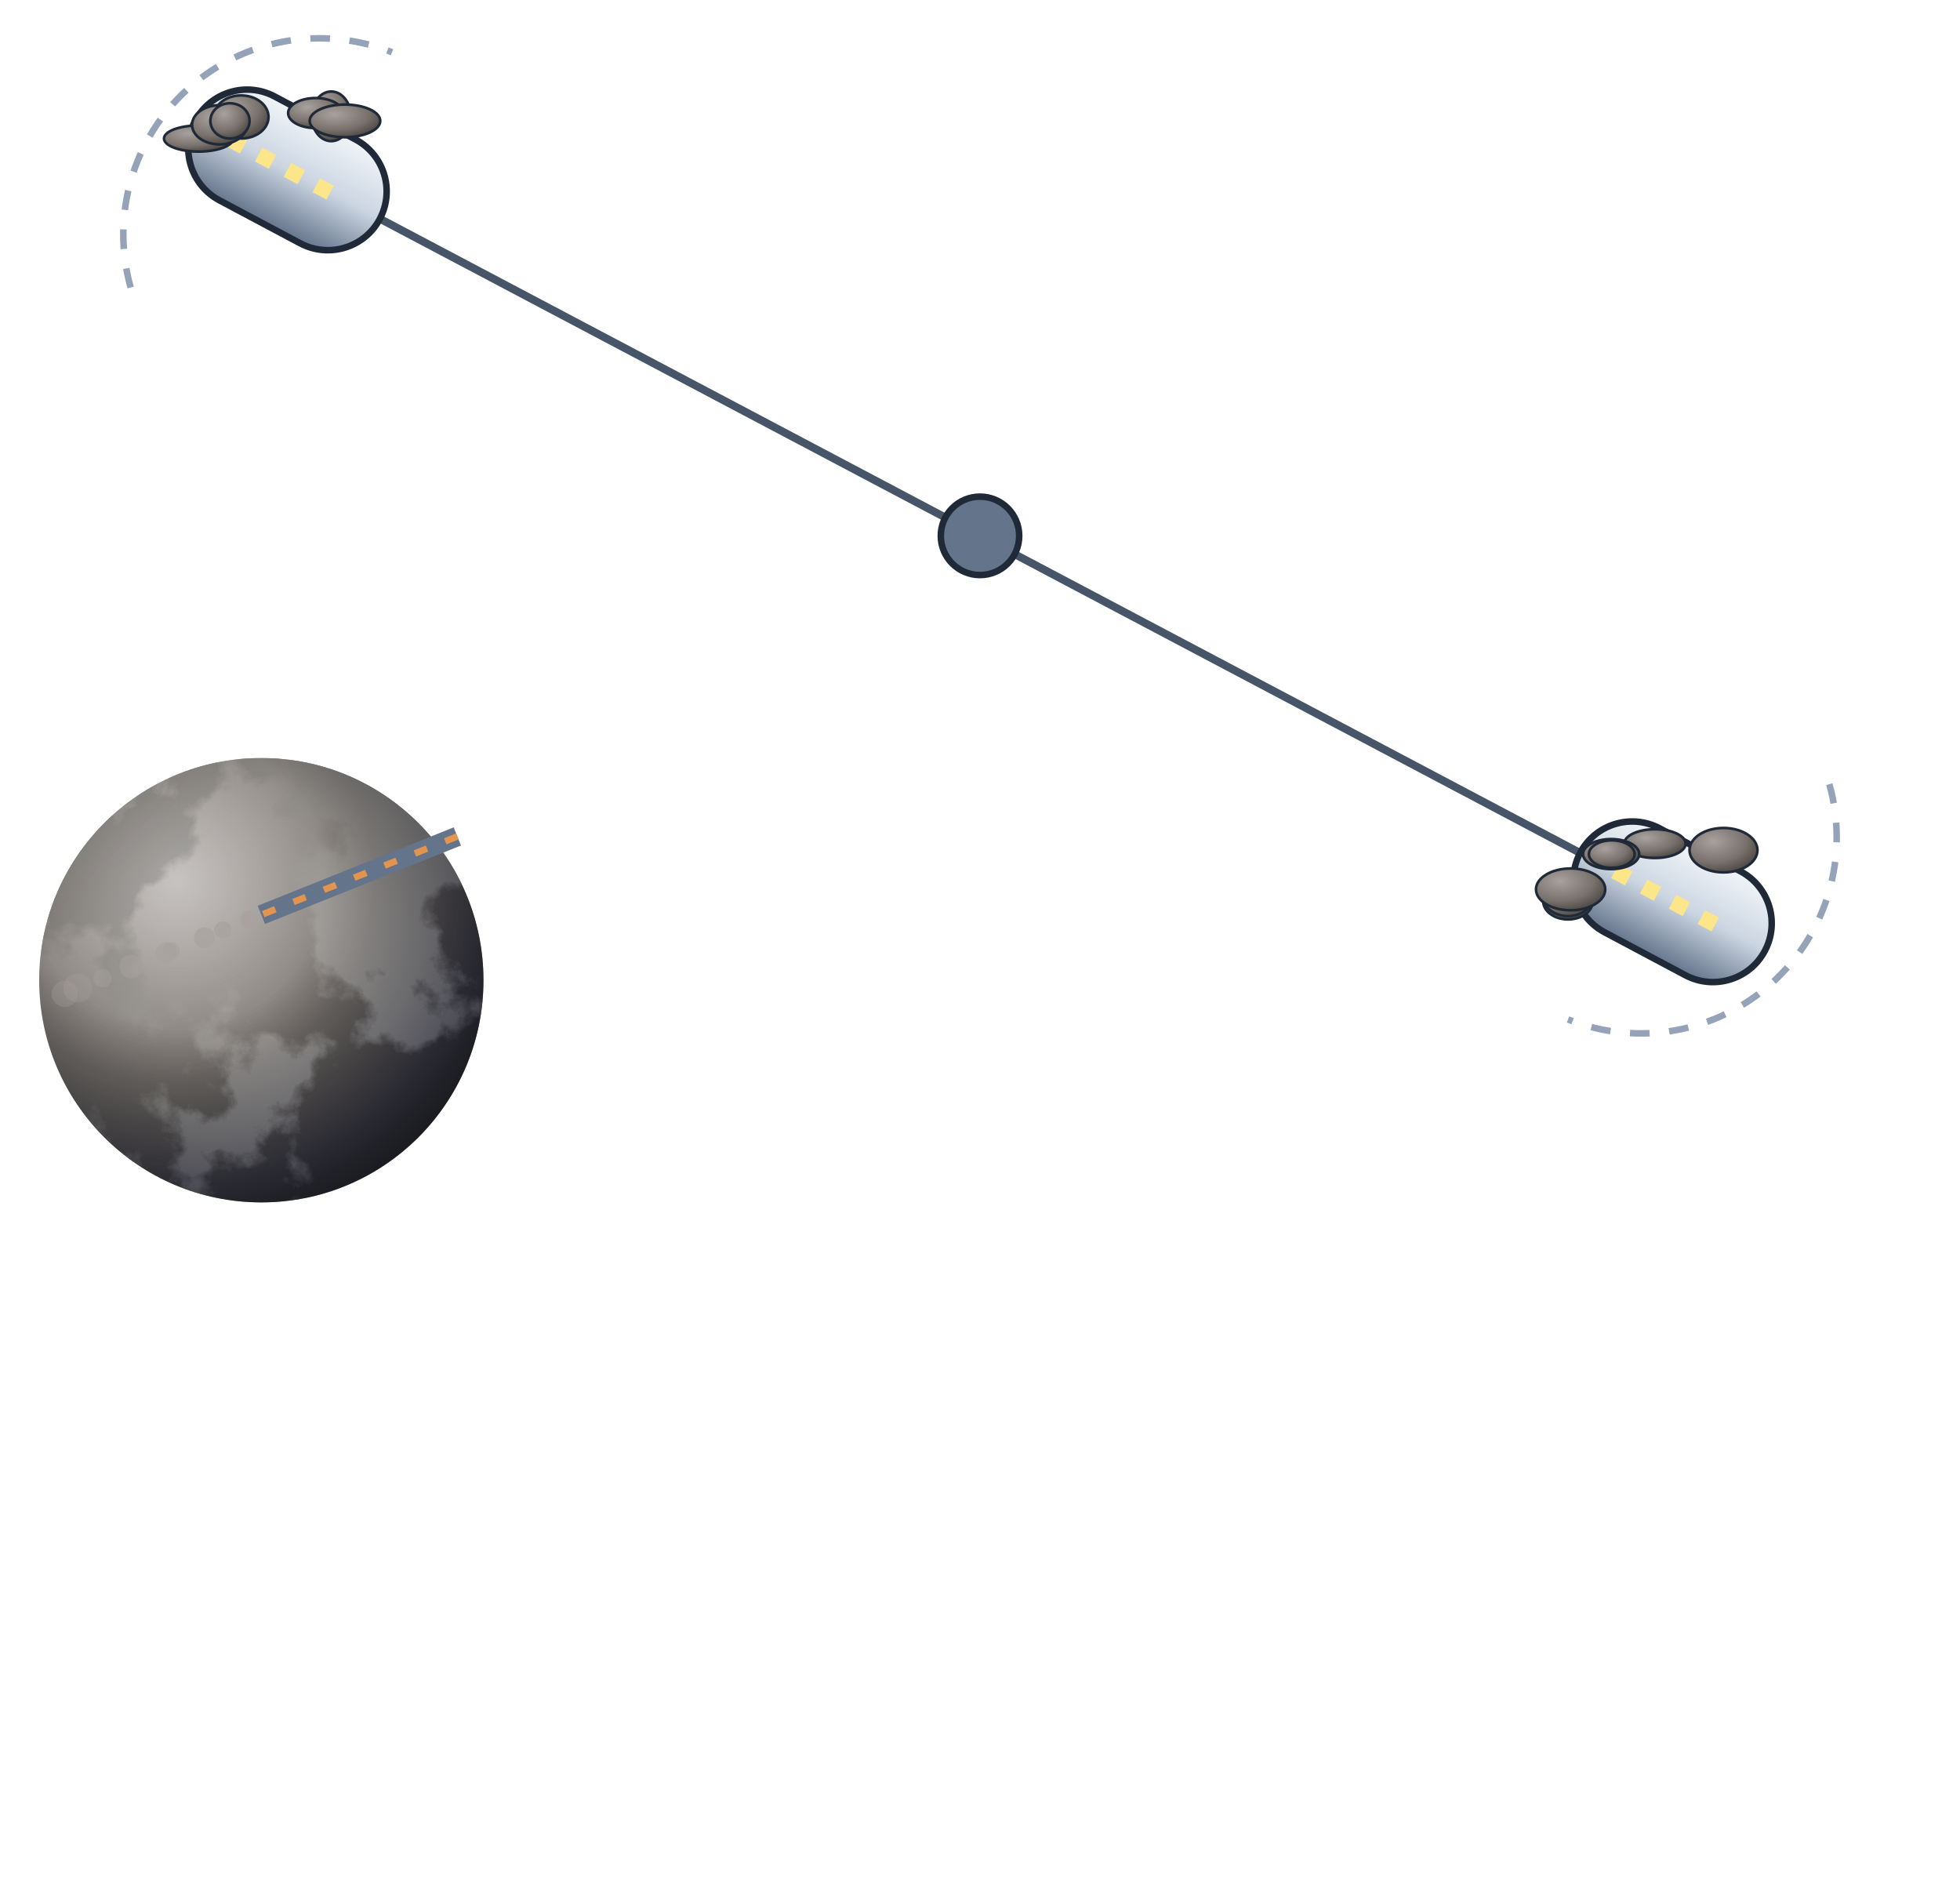
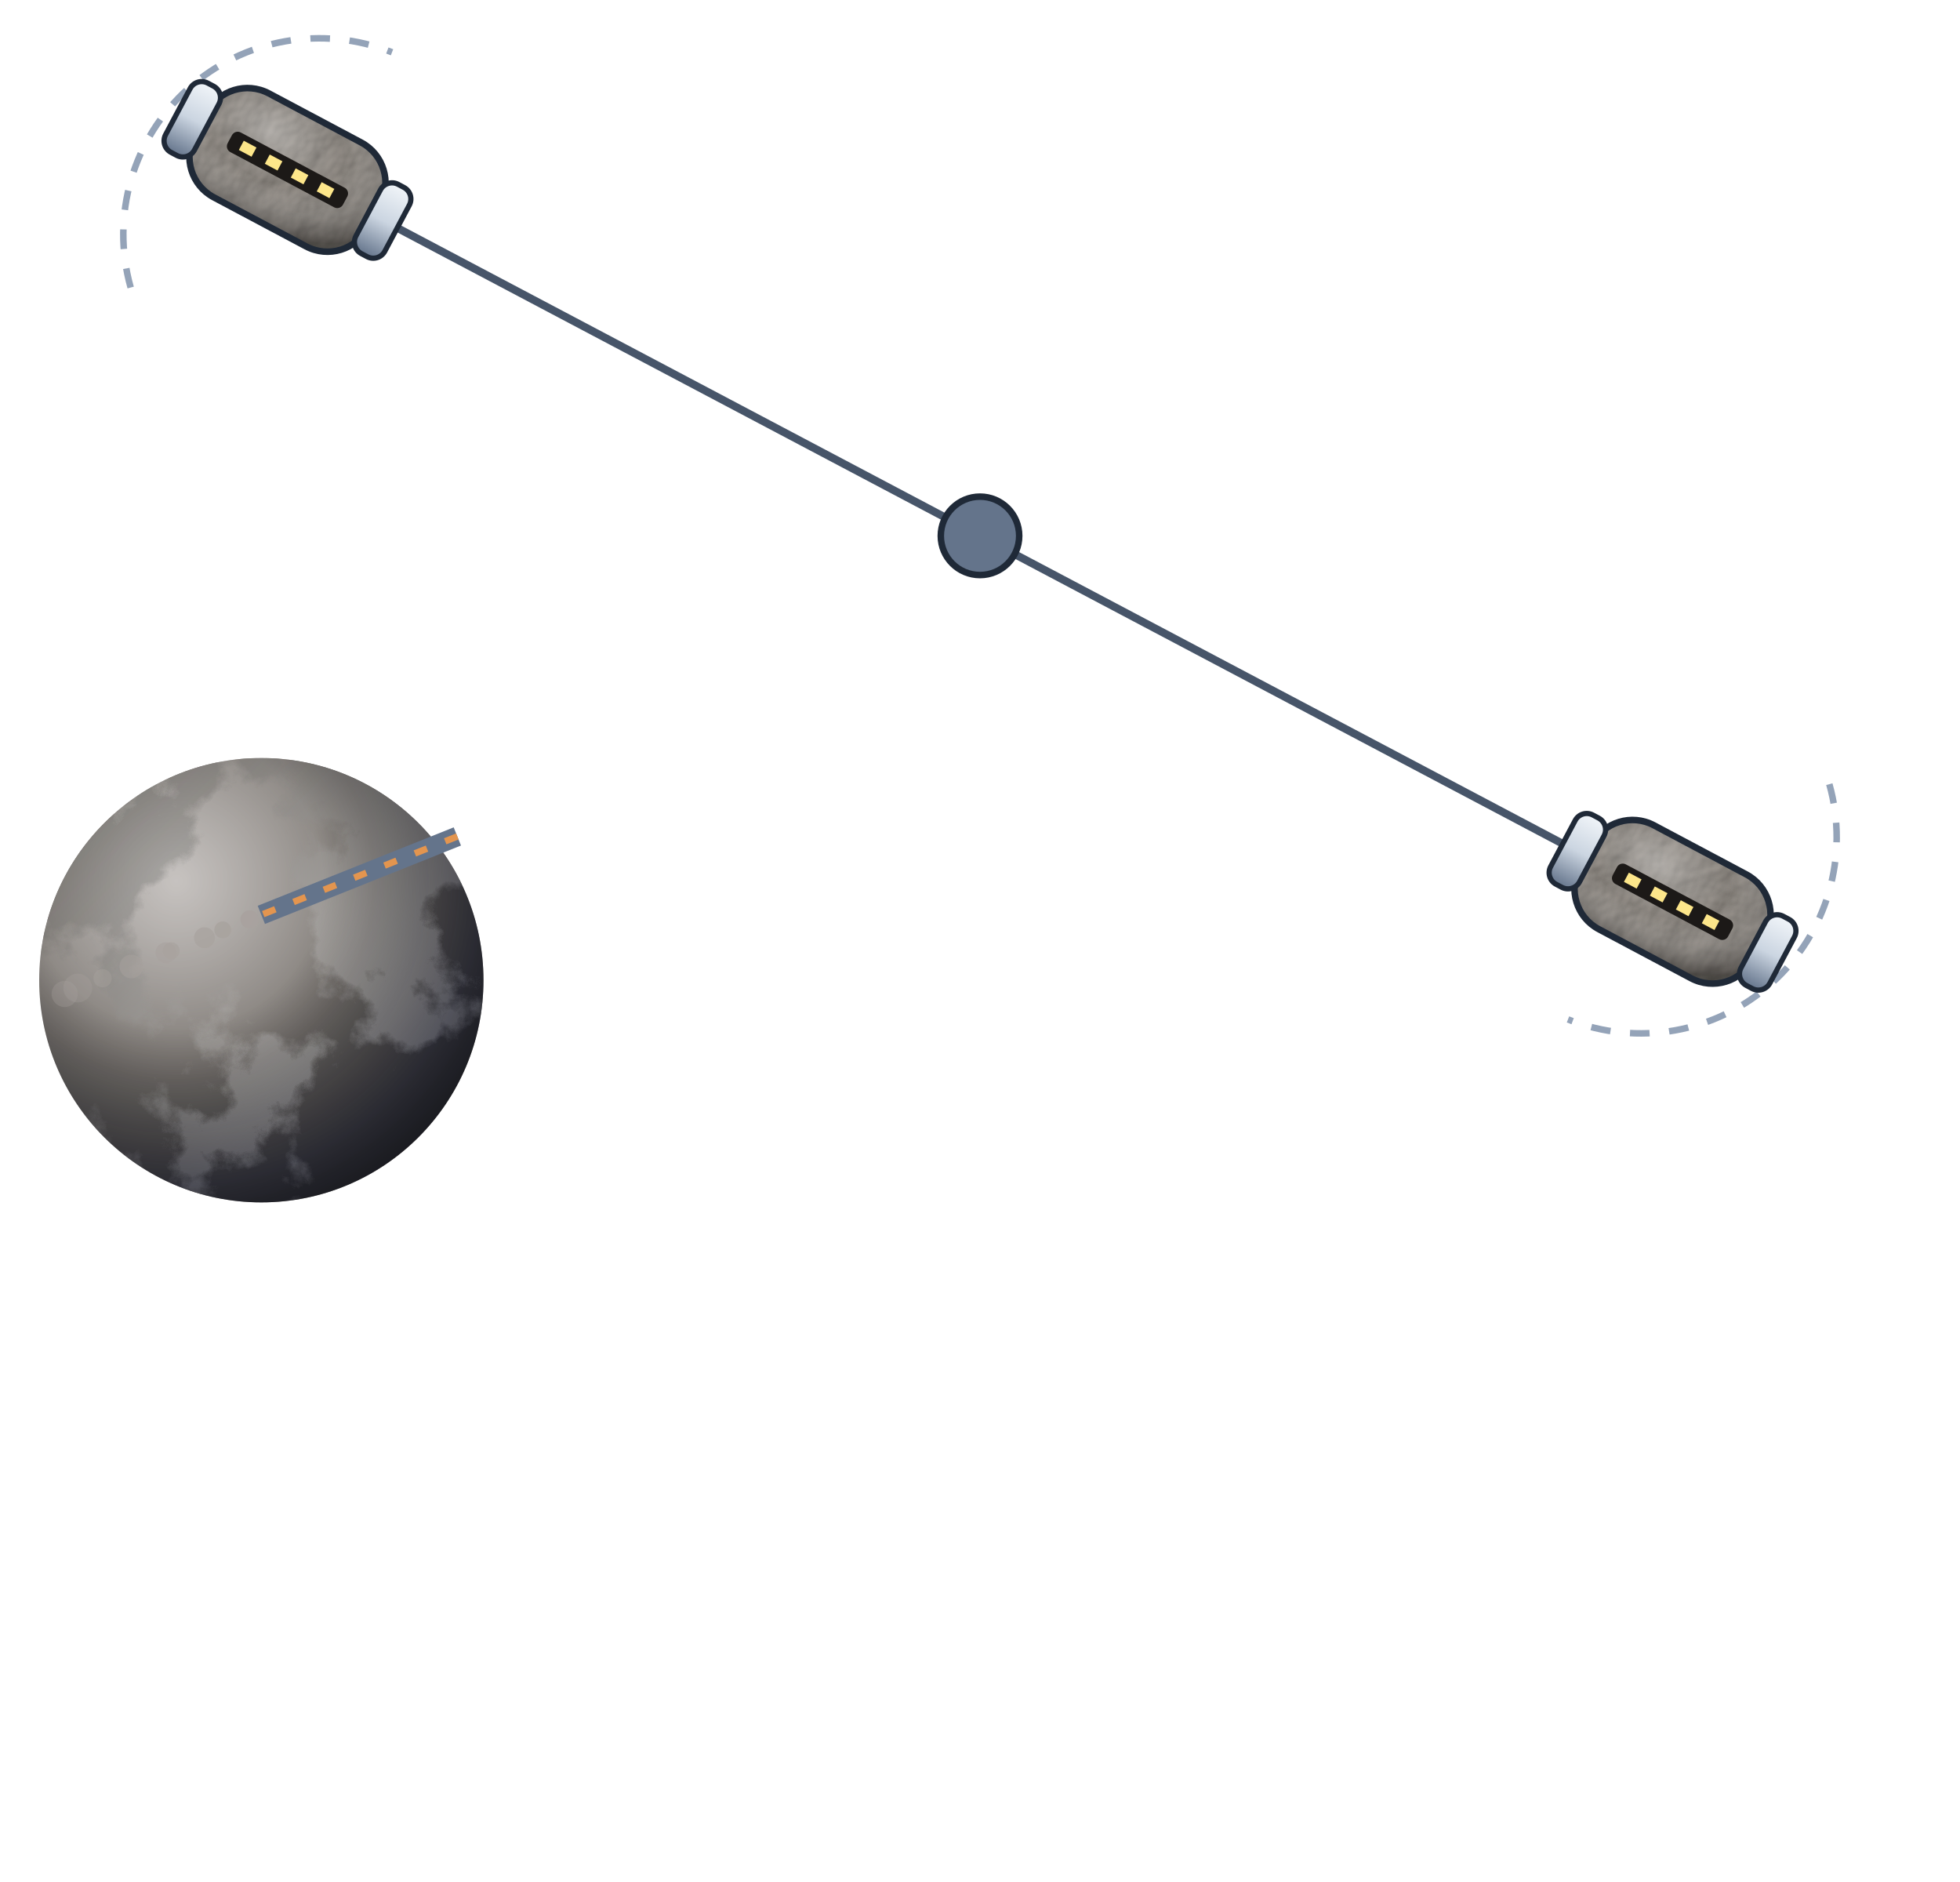
<svg xmlns="http://www.w3.org/2000/svg" viewBox="0 0 300 288" width="300" height="288">
  <defs>
    <filter id="glow" x="-50%" y="-50%" width="200%" height="200%">
      <feGaussianBlur stdDeviation="4" result="b" />
      <feMerge>
        <feMergeNode in="b" />
        <feMergeNode in="SourceGraphic" />
      </feMerge>
    </filter>
    <filter id="soft" x="-50%" y="-50%" width="200%" height="200%">
      <feGaussianBlur stdDeviation="9" />
    </filter>
    <radialGradient id="bg">
      <stop offset="0" stop-color="#000" />
    </radialGradient>
    <radialGradient id="shd" cx="35%" cy="30%" r="80%">
      <stop offset="0" stop-color="#a8a29e" stop-opacity="1" />
      <stop offset="0.6" stop-color="#78716c" stop-opacity="1" />
      <stop offset="1" stop-color="#44403c" stop-opacity="1" />
    </radialGradient>
    <linearGradient id="hul" x1="0" y1="0" x2="0" y2="1">
      <stop offset="0" stop-color="#f1f5f9" stop-opacity="1" />
      <stop offset="0.5" stop-color="#cbd5e1" stop-opacity="1" />
      <stop offset="1" stop-color="#64748b" stop-opacity="1" />
+     </linearGradient>
+     <filter id="rgl" x="-5%" y="-5%" width="110%" height="110%" color-interpolation-filters="sRGB">
+       <feTurbulence type="fractalNoise" baseFrequency="0.12" numOctaves="4" seed="7" result="n" />
+       <feDiffuseLighting in="n" surfaceScale="3.2" diffuseConstant="1.1" lighting-color="#ffffff" result="lit">
+         <feDistantLight azimuth="225" elevation="52" />
+       </feDiffuseLighting>
+       <feComposite in="lit" in2="SourceAlpha" operator="in" result="litc" />
+       <feBlend in="SourceGraphic" in2="litc" mode="multiply" />
+     </filter>
+     <radialGradient id="vol" cx="34%" cy="28%" r="80%">
+       <stop offset="0" stop-color="#fff" stop-opacity="0.32" />
+       <stop offset="0.5" stop-color="#fff" stop-opacity="0" />
+       <stop offset="1" stop-color="#0c0a09" stop-opacity="0.45" />
+     </radialGradient>
+     <linearGradient id="volL" x1="0" y1="0" x2="0" y2="1">
+       <stop offset="0" stop-color="#fff" stop-opacity="0.28" />
+       <stop offset="0.5" stop-color="#fff" stop-opacity="0" />
+       <stop offset="1" stop-color="#0c0a09" stop-opacity="0.4" />
    </linearGradient>
    <linearGradient id="shHull" x1="0" y1="0" x2="1" y2="0">
      <stop offset="0" stop-color="#e3e7ee" stop-opacity="1" />
      <stop offset="0.45" stop-color="#9aa3b2" stop-opacity="1" />
      <stop offset="1" stop-color="#3b424f" stop-opacity="1" />
    </linearGradient>
    <radialGradient id="shTank" cx="35%" cy="35%" r="70%">
      <stop offset="0" stop-color="#f4f6fa" stop-opacity="1" />
      <stop offset="0.55" stop-color="#a7b0be" stop-opacity="1" />
      <stop offset="1" stop-color="#4b5260" stop-opacity="1" />
    </radialGradient>
    <linearGradient id="shRad" x1="0" y1="0" x2="0" y2="1">
      <stop offset="0" stop-color="#3a4252" stop-opacity="1" />
      <stop offset="1" stop-color="#262c38" stop-opacity="1" />
    </linearGradient>
    <linearGradient id="shPv" x1="0" y1="0" x2="0" y2="1">
      <stop offset="0" stop-color="#1e3a8a" stop-opacity="1" />
      <stop offset="1" stop-color="#172554" stop-opacity="1" />
    </linearGradient>
  </defs>
  <defs>
    <clipPath id="mpc">
      <circle cx="40" cy="150" r="34" />
    </clipPath>
    <radialGradient id="mps" cx="30.8%" cy="27.6%" r="75%">
      <stop offset="0" stop-color="#a8a29e" />
      <stop offset="1" stop-color="#57534e" />
    </radialGradient>
    <filter id="mpl" x="0" y="0" width="100%" height="100%">
      <feTurbulence type="fractalNoise" baseFrequency="0.044" numOctaves="7" seed="6" />
      <feColorMatrix type="matrix" values="0 0 0 0 0  0 0 0 0 0  0 0 0 0 0  14 0 0 0 -7" />
      <feComposite in="SourceGraphic" operator="in" />
    </filter>
    <filter id="mpk" x="0" y="0" width="100%" height="100%">
      <feTurbulence type="fractalNoise" baseFrequency="0.065 0.106" numOctaves="6" seed="13" />
      <feColorMatrix type="matrix" values="0 0 0 0 1  0 0 0 0 1  0 0 0 0 1  5 0 0 0 -10" />
      <feGaussianBlur stdDeviation="0.4" />
    </filter>
    <linearGradient id="mplg" x1="0" y1="0" x2="1" y2="1">
      <stop offset="0" stop-color="#57534e" />
      <stop offset="1" stop-color="#d6d3d1" />
    </linearGradient>
    <radialGradient id="mpn" cx="30.8%" cy="27.6%" r="95%">
      <stop offset="0.35" stop-color="#000" stop-opacity="0" />
      <stop offset="0.72" stop-color="#020617" stop-opacity="0.55" />
      <stop offset="1" stop-color="#000" stop-opacity="0.92" />
    </radialGradient>
    <radialGradient id="mph" cx="30.8%" cy="27.6%" r="45%">
      <stop offset="0" stop-color="#fff" stop-opacity="0.35" />
      <stop offset="1" stop-color="#fff" stop-opacity="0" />
    </radialGradient>
  </defs>
  <g clip-path="url(#mpc)">
    <circle cx="40" cy="150" r="34" fill="url(#mps)" />
    <rect x="6" y="116" width="68" height="68" fill="url(#mplg)" filter="url(#mpl)" />
    <circle cx="40" cy="150" r="34" fill="url(#mph)" />
    <circle cx="40" cy="150" r="34" fill="url(#mpn)" />
  </g>
  <line x1="44" y1="26" x2="256" y2="138" stroke="#475569" stroke-width="1.2" />
  <path d="M20,44 A30,30 0 0 1 60,8" stroke="#94a3b8" stroke-width="1" stroke-dasharray="3 3" fill="none" />
  <path d="M280,120 A30,30 0 0 1 240,156" stroke="#94a3b8" stroke-width="1" stroke-dasharray="3 3" fill="none" />
  <g transform="rotate(28 44 26)">
-     <rect x="28" y="17" width="32" height="18" rx="9" fill="url(#hul)" stroke="#1f2937" stroke-width="1" />
-     <rect x="34" y="24.8" width="2.4" height="2.4" fill="#fde68a" />
-     <rect x="39" y="24.8" width="2.4" height="2.4" fill="#fde68a" />
-     <rect x="44" y="24.8" width="2.4" height="2.4" fill="#fde68a" />
-     <rect x="49" y="24.8" width="2.4" height="2.4" fill="#fde68a" />
+     <rect x="29" y="17" width="30" height="18" rx="7" fill="#9a948d" filter="url(#rgl)" />
+     <rect x="29" y="17" width="30" height="18" rx="7" fill="url(#vol)" />
+     <rect x="29" y="17" width="30" height="18" rx="7" fill="none" stroke="#1f2937" stroke-width="1" />
+     <rect x="25" y="20" width="5" height="12" rx="2" fill="url(#hul)" stroke="#1f2937" stroke-width="0.8" />
+     <rect x="58" y="20" width="5" height="12" rx="2" fill="url(#hul)" stroke="#1f2937" stroke-width="0.8" />
+     <rect x="34" y="24.3" width="20" height="3.4" rx="1" fill="#1c1917" />
+     <rect x="36" y="25.2" width="2.2" height="1.6" fill="#fde68a" />
+     <rect x="40.5" y="25.2" width="2.2" height="1.6" fill="#fde68a" />
+     <rect x="45" y="25.2" width="2.2" height="1.6" fill="#fde68a" />
+     <rect x="49.5" y="25.2" width="2.2" height="1.6" fill="#fde68a" />
  </g>
-   <ellipse cx="30.4" cy="21.2" rx="5.3" ry="2" fill="url(#shd)" stroke="#1f2937" stroke-width="0.4" />
-   <ellipse cx="50.7" cy="17.8" rx="3" ry="3.8" fill="url(#shd)" stroke="#1f2937" stroke-width="0.4" />
-   <ellipse cx="48.3" cy="17.3" rx="4.2" ry="2.3" fill="url(#shd)" stroke="#1f2937" stroke-width="0.4" />
-   <ellipse cx="36.9" cy="17.9" rx="4.2" ry="3.3" fill="url(#shd)" stroke="#1f2937" stroke-width="0.4" />
-   <ellipse cx="33.6" cy="19.1" rx="4.2" ry="3" fill="url(#shd)" stroke="#1f2937" stroke-width="0.4" />
-   <ellipse cx="52.8" cy="18.5" rx="5.4" ry="2.5" fill="url(#shd)" stroke="#1f2937" stroke-width="0.4" />
-   <ellipse cx="35.2" cy="18.5" rx="3" ry="2.7" fill="url(#shd)" stroke="#1f2937" stroke-width="0.4" />
  <g transform="rotate(28 256 138)">
-     <rect x="240" y="129" width="32" height="18" rx="9" fill="url(#hul)" stroke="#1f2937" stroke-width="1" />
-     <rect x="246" y="136.8" width="2.4" height="2.4" fill="#fde68a" />
-     <rect x="251" y="136.8" width="2.4" height="2.4" fill="#fde68a" />
-     <rect x="256" y="136.8" width="2.4" height="2.4" fill="#fde68a" />
-     <rect x="261" y="136.8" width="2.4" height="2.4" fill="#fde68a" />
+     <rect x="241" y="129" width="30" height="18" rx="7" fill="#9a948d" filter="url(#rgl)" />
+     <rect x="241" y="129" width="30" height="18" rx="7" fill="url(#vol)" />
+     <rect x="241" y="129" width="30" height="18" rx="7" fill="none" stroke="#1f2937" stroke-width="1" />
+     <rect x="237" y="132" width="5" height="12" rx="2" fill="url(#hul)" stroke="#1f2937" stroke-width="0.8" />
+     <rect x="270" y="132" width="5" height="12" rx="2" fill="url(#hul)" stroke="#1f2937" stroke-width="0.8" />
+     <rect x="246" y="136.3" width="20" height="3.4" rx="1" fill="#1c1917" />
+     <rect x="248" y="137.2" width="2.2" height="1.6" fill="#fde68a" />
+     <rect x="252.5" y="137.2" width="2.2" height="1.6" fill="#fde68a" />
+     <rect x="257" y="137.2" width="2.2" height="1.6" fill="#fde68a" />
+     <rect x="261.5" y="137.2" width="2.2" height="1.6" fill="#fde68a" />
  </g>
-   <ellipse cx="240" cy="137.9" rx="3.8" ry="2.8" fill="url(#shd)" stroke="#1f2937" stroke-width="0.4" />
-   <ellipse cx="253.3" cy="129.1" rx="4.7" ry="2.2" fill="url(#shd)" stroke="#1f2937" stroke-width="0.4" />
-   <ellipse cx="240" cy="137.4" rx="3.7" ry="2.8" fill="url(#shd)" stroke="#1f2937" stroke-width="0.4" />
-   <ellipse cx="263.8" cy="130.1" rx="5.2" ry="3.4" fill="url(#shd)" stroke="#1f2937" stroke-width="0.4" />
-   <ellipse cx="246.6" cy="130.7" rx="4.3" ry="2.3" fill="url(#shd)" stroke="#1f2937" stroke-width="0.4" />
-   <ellipse cx="240.4" cy="136.1" rx="5.3" ry="3.2" fill="url(#shd)" stroke="#1f2937" stroke-width="0.4" />
-   <ellipse cx="246.7" cy="130.7" rx="3.5" ry="2.1" fill="url(#shd)" stroke="#1f2937" stroke-width="0.4" />
  <circle cx="150" cy="82" r="6" fill="#64748b" stroke="#1f2937" />
  <line x1="70" y1="128" x2="40" y2="140" stroke="#64748b" stroke-width="3" />
  <line x1="70" y1="128" x2="40" y2="140" stroke="#e3954f" stroke-width="1" stroke-dasharray="2 3" />
  <circle cx="38.2" cy="140.7" r="1.4" fill="#a8a29e" opacity="0.9" />
  <circle cx="34.1" cy="142.3" r="1.3" fill="#a8a29e" opacity="0.8" />
  <circle cx="31.3" cy="143.5" r="1.6" fill="#a8a29e" opacity="0.7" />
  <circle cx="26.2" cy="145.5" r="1.3" fill="#a8a29e" opacity="0.7" />
  <circle cx="25.4" cy="145.8" r="1.6" fill="#a8a29e" opacity="0.6" />
  <circle cx="20.1" cy="147.9" r="1.8" fill="#a8a29e" opacity="0.5" />
  <circle cx="15.7" cy="149.7" r="1.4" fill="#a8a29e" opacity="0.4" />
  <circle cx="11.9" cy="151.2" r="2.2" fill="#a8a29e" opacity="0.3" />
  <circle cx="9.9" cy="152.1" r="2" fill="#a8a29e" opacity="0.3" />
</svg>
